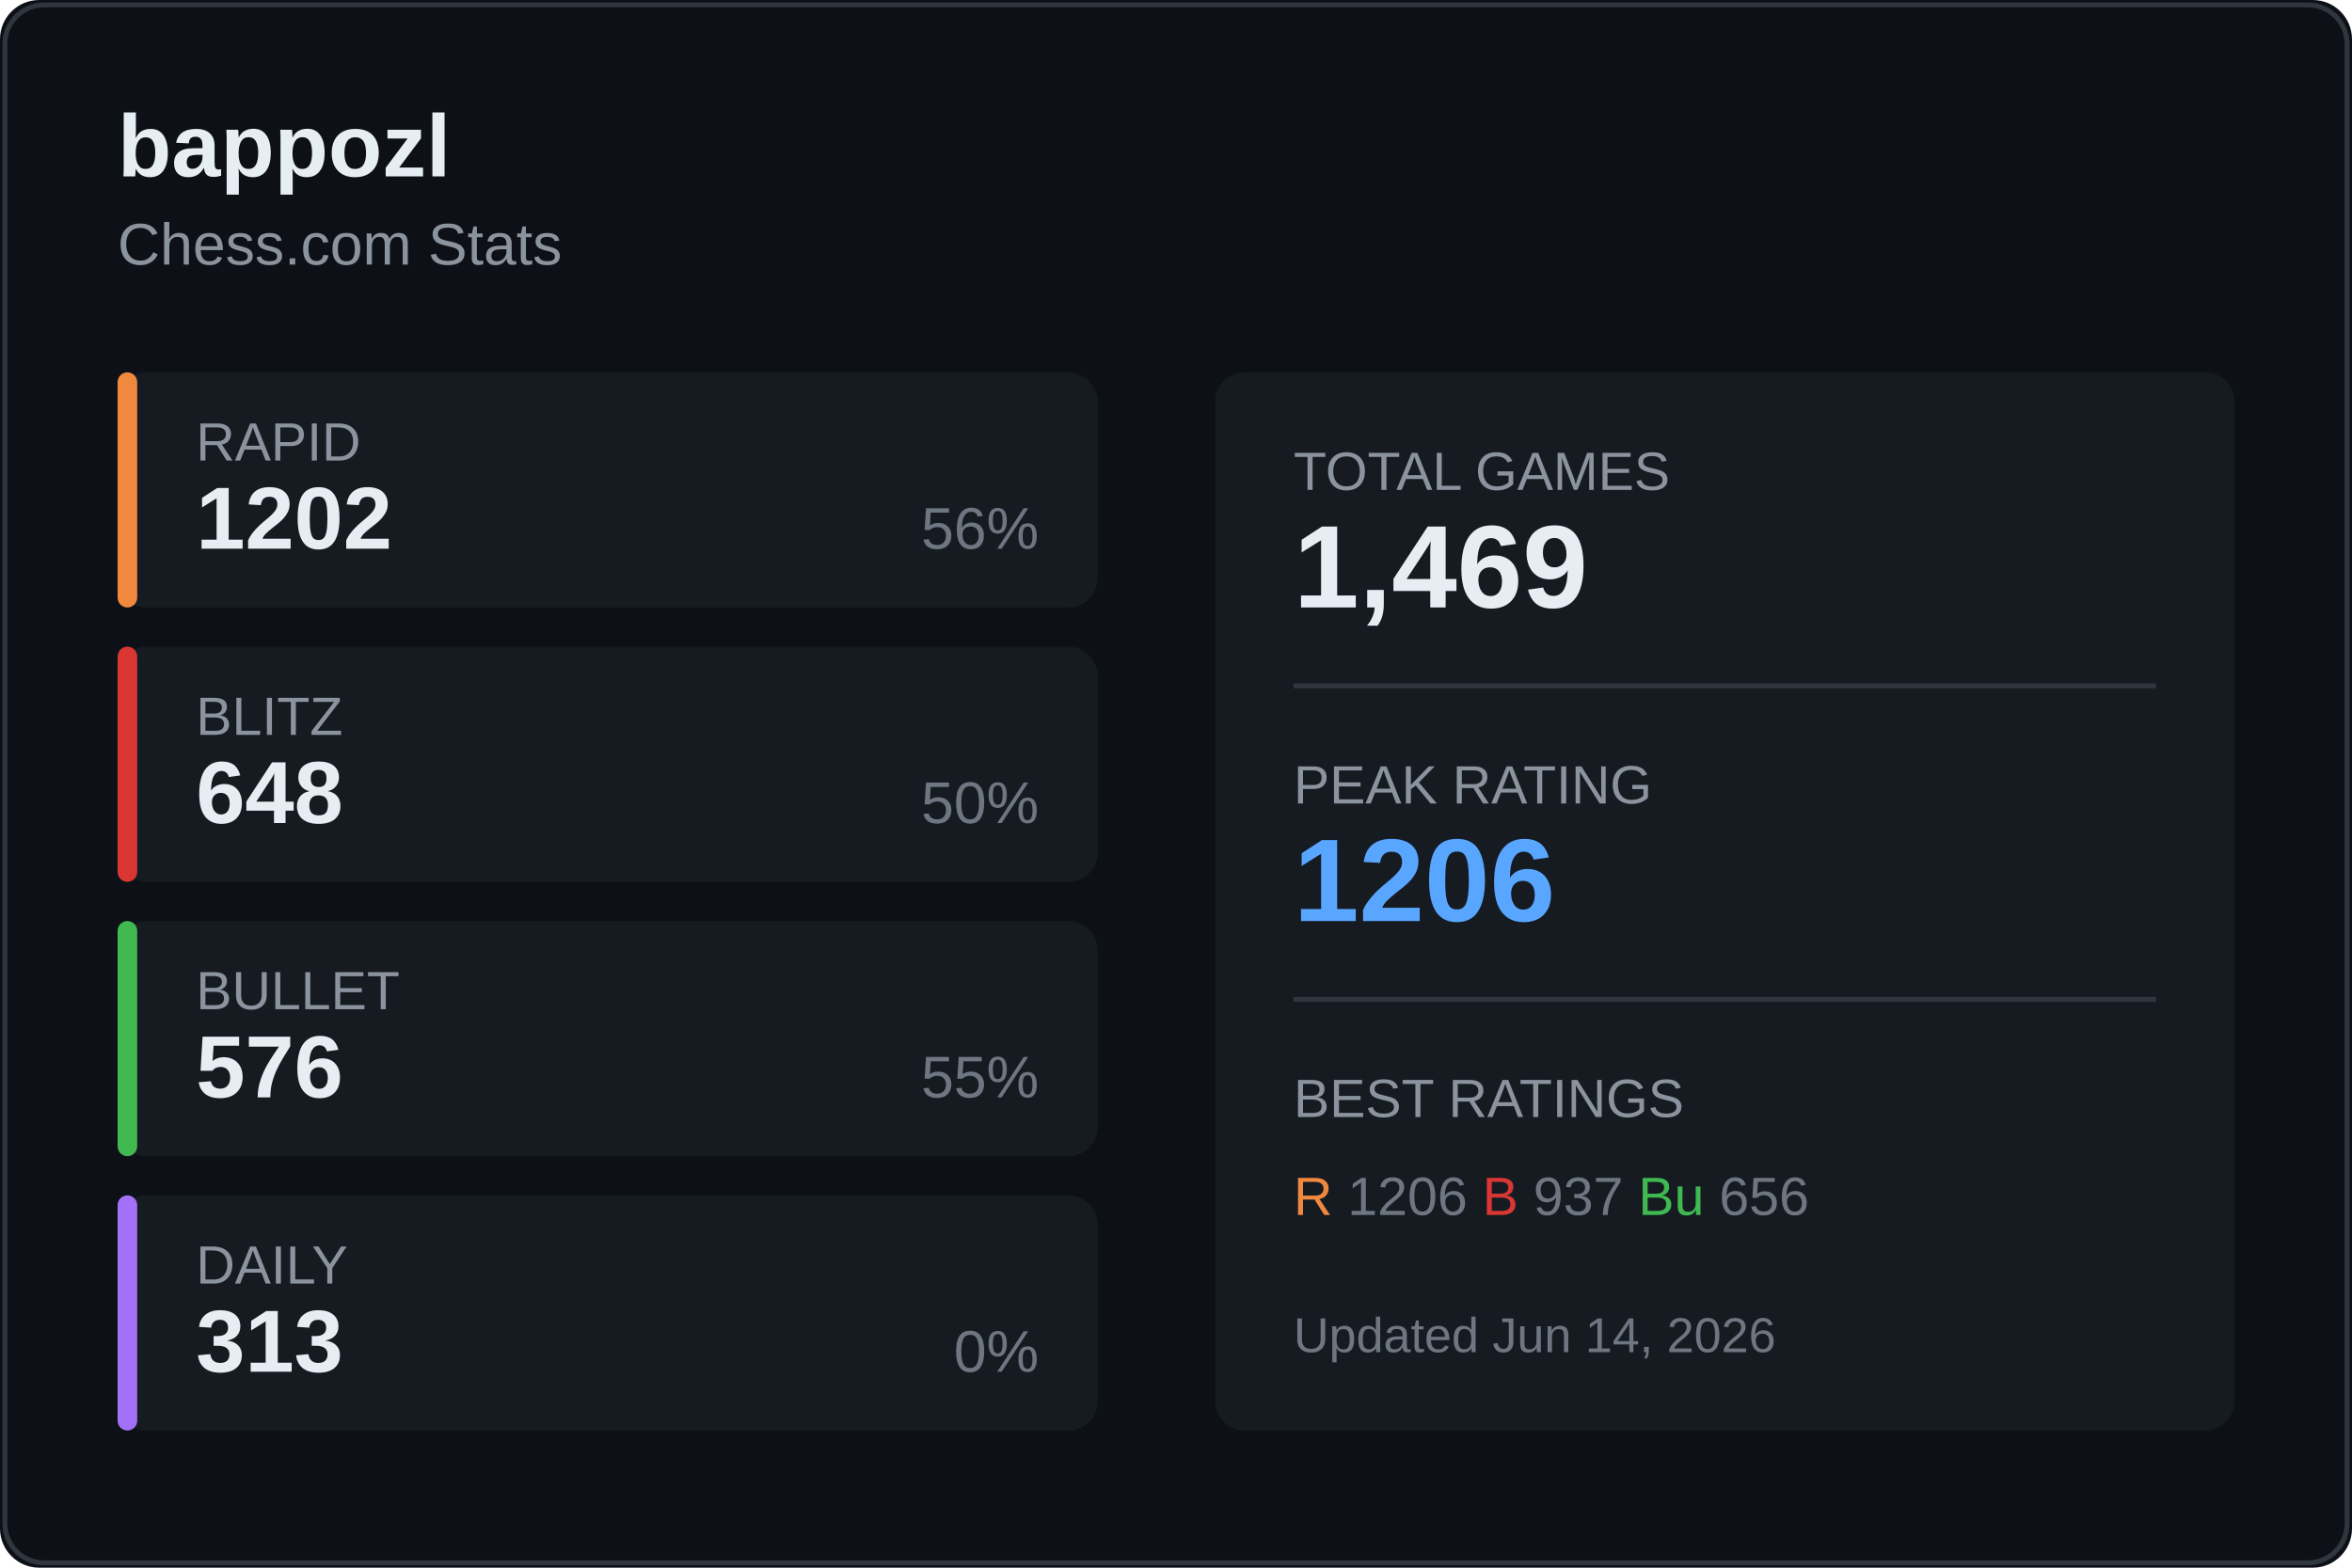
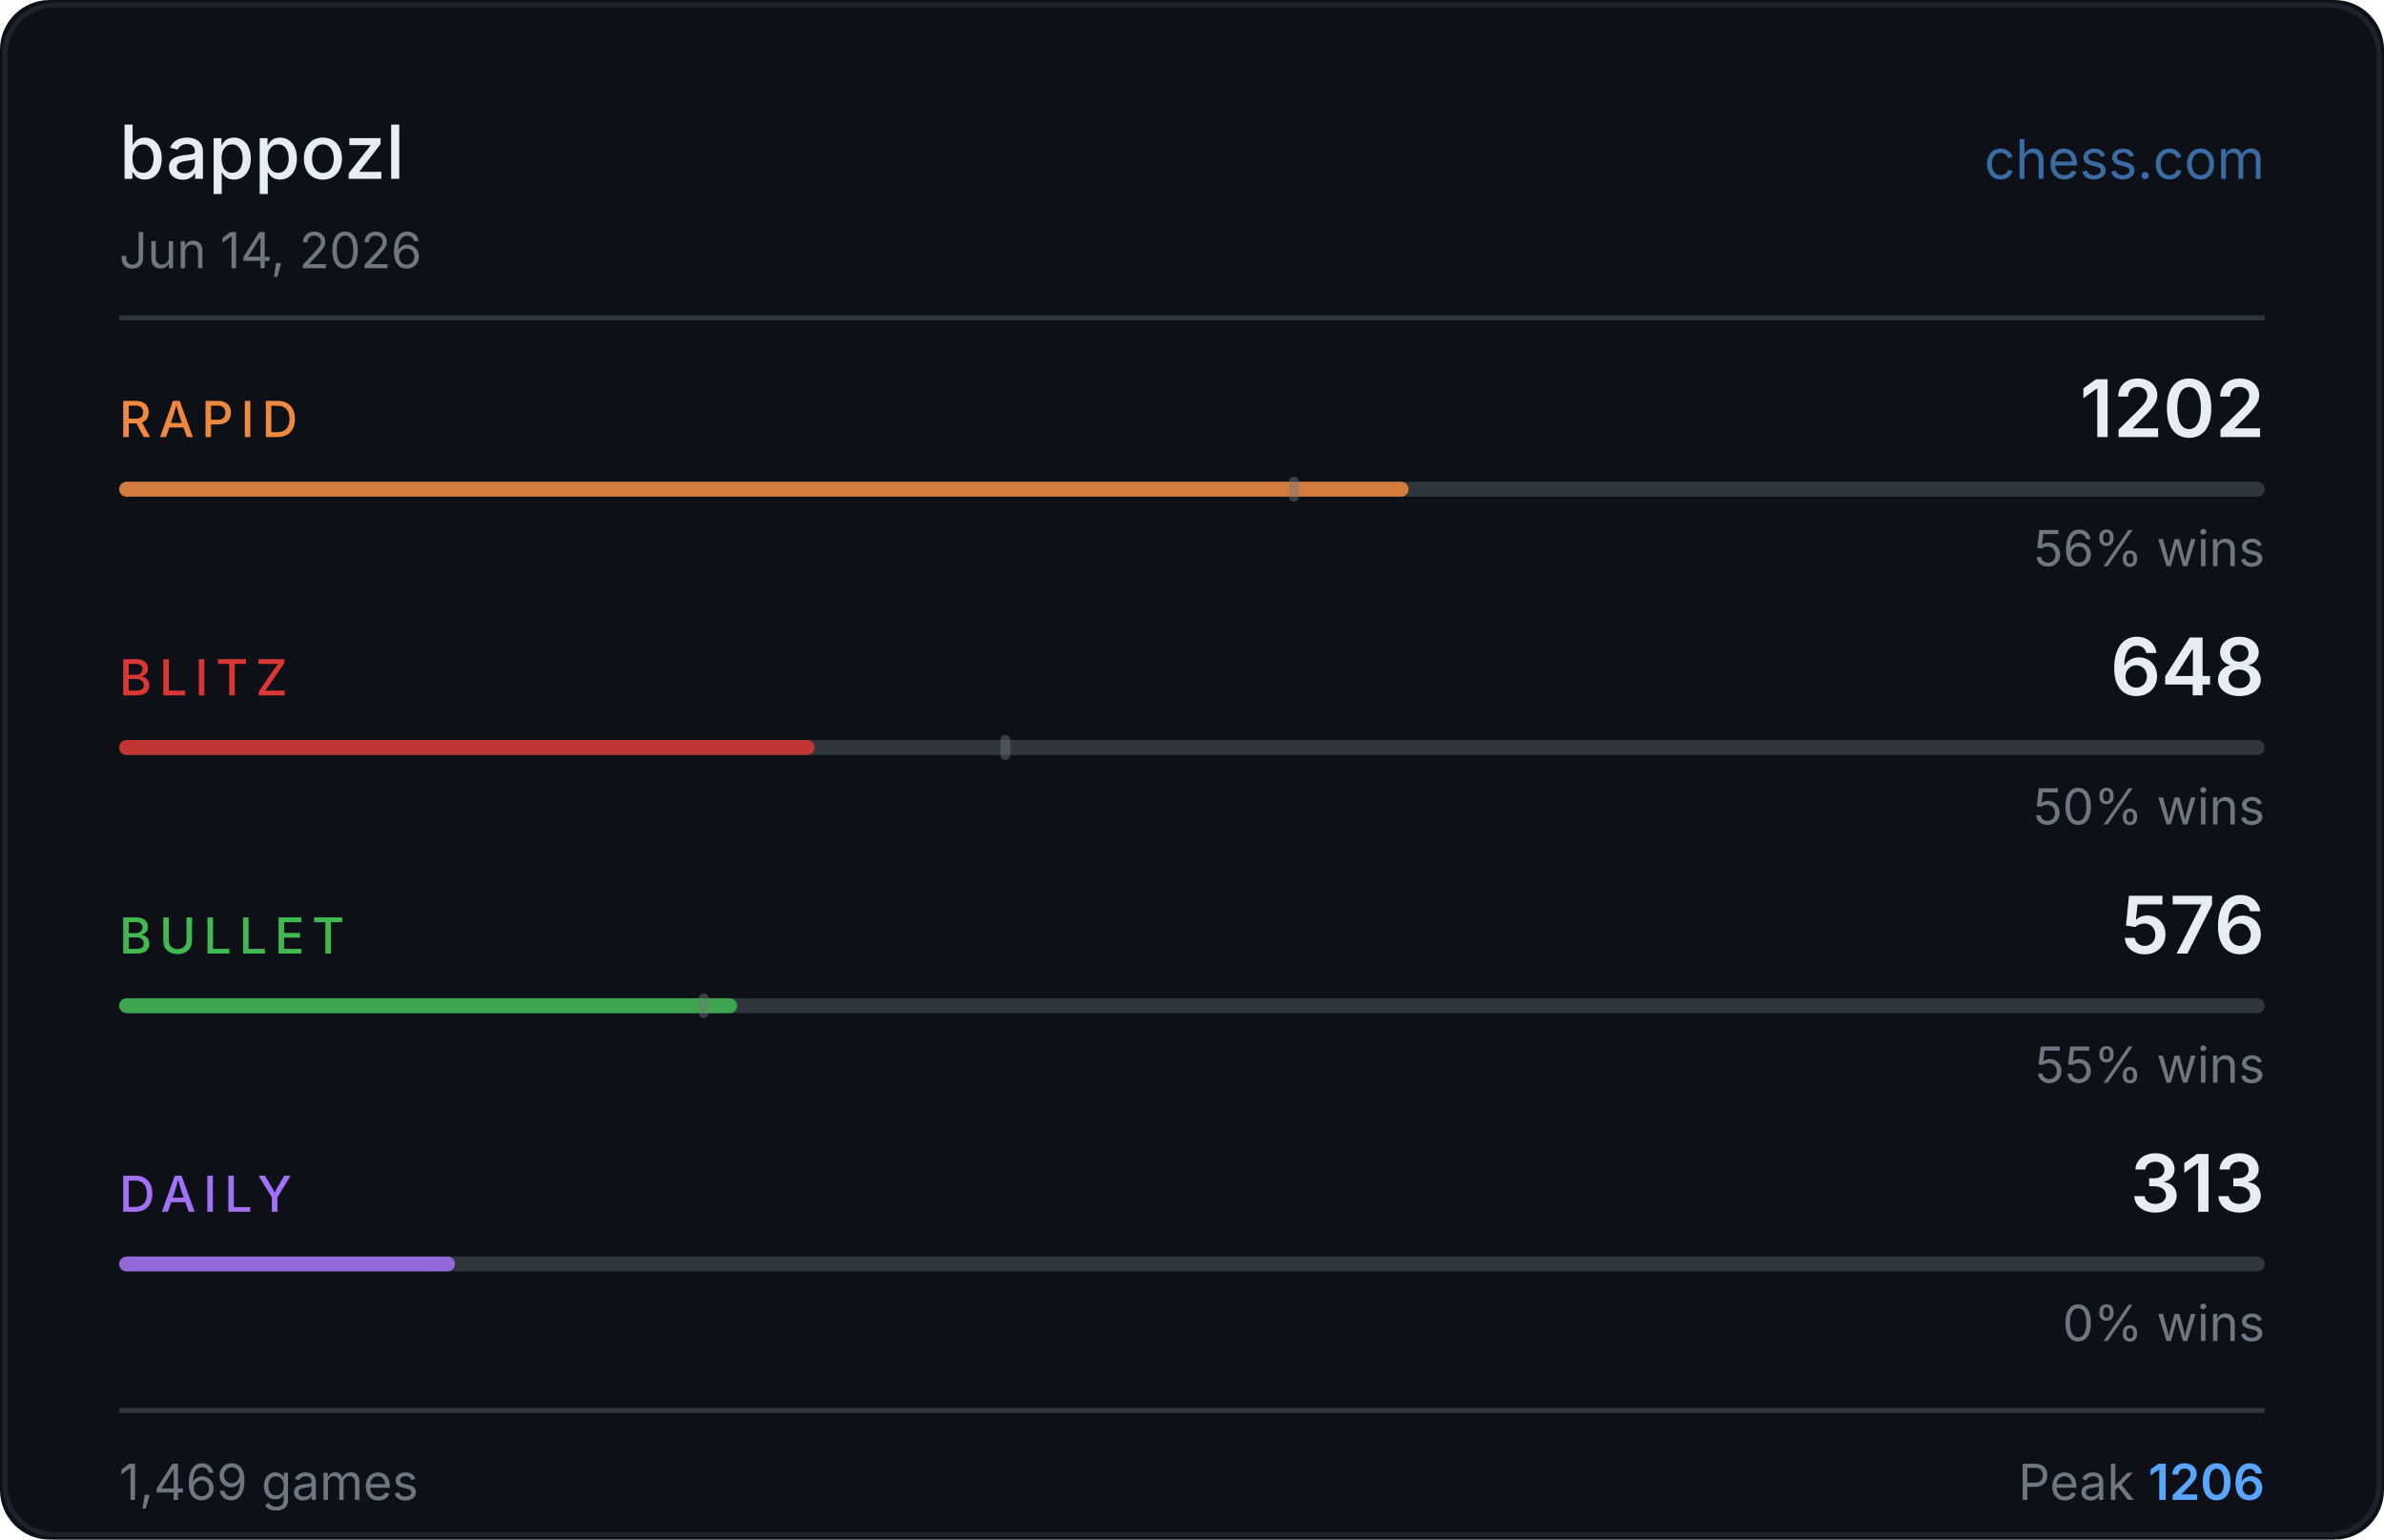
- <svg xmlns="http://www.w3.org/2000/svg" width="480" height="320">
-   <rect width="480" height="320" fill="#0d1117" rx="8" />
-   <rect x="1" y="1" width="478" height="318" fill="none" stroke="#30363d" rx="8" />
-   <text x="24" y="36" fill="#e6edf3" font-size="18" font-weight="600" font-family="Segoe UI, Arial, sans-serif">
-     bappozl
+ <svg xmlns="http://www.w3.org/2000/svg" width="480" height="310" viewBox="0 0 480 310">
+   <rect width="480" height="310" fill="#0d1117" rx="10" />
+   <rect x="1" y="1" width="478" height="308" fill="none" stroke="#30363d" rx="10" stroke-opacity="0.5" />
+   <text x="24" y="36" fill="#e6edf3" font-size="15" font-weight="500" font-family="-apple-system,BlinkMacSystemFont,'Segoe UI',sans-serif">bappozl</text>
+   <text x="456" y="36" fill="#58a6ff" font-size="11" font-family="-apple-system,BlinkMacSystemFont,'Segoe UI',sans-serif" text-anchor="end" opacity="0.6">chess.com</text>
+   <text x="24" y="54" fill="#6e7681" font-size="10" font-family="-apple-system,BlinkMacSystemFont,'Segoe UI',sans-serif">Jun 14, 2026</text>
+   <line x1="24" y1="64" x2="456" y2="64" stroke="#30363d" stroke-width="1" />
+   <text x="24" y="88" fill="#f0883e" font-size="10" font-weight="500" font-family="-apple-system,BlinkMacSystemFont,'Segoe UI',sans-serif" letter-spacing="1.5">RAPID</text>
+   <text x="456" y="88" fill="#e6edf3" font-size="16" font-weight="600" font-family="-apple-system,BlinkMacSystemFont,'Segoe UI',sans-serif" text-anchor="end">1202</text>
+   <rect x="24" y="97" width="432" height="3" rx="1.5" fill="#30363d" />
+   <rect x="24" y="97" width="259.6" height="3" rx="1.5" fill="#f0883e" opacity="0.85" />
+   <rect x="259.5" y="96" width="2" height="5" rx="1" fill="#6e7681" opacity="0.45" />
+   <text x="456" y="114" fill="#6e7681" font-size="10" font-family="-apple-system,BlinkMacSystemFont,'Segoe UI',sans-serif" text-anchor="end">56% wins</text>
+   <text x="24" y="140" fill="#da3633" font-size="10" font-weight="500" font-family="-apple-system,BlinkMacSystemFont,'Segoe UI',sans-serif" letter-spacing="1.5">BLITZ</text>
+   <text x="456" y="140" fill="#e6edf3" font-size="16" font-weight="600" font-family="-apple-system,BlinkMacSystemFont,'Segoe UI',sans-serif" text-anchor="end">648</text>
+   <rect x="24" y="149" width="432" height="3" rx="1.5" fill="#30363d" />
+   <rect x="24" y="149" width="140.0" height="3" rx="1.5" fill="#da3633" opacity="0.85" />
+   <rect x="201.4" y="148" width="2" height="5" rx="1" fill="#6e7681" opacity="0.45" />
+   <text x="456" y="166" fill="#6e7681" font-size="10" font-family="-apple-system,BlinkMacSystemFont,'Segoe UI',sans-serif" text-anchor="end">50% wins</text>
+   <text x="24" y="192" fill="#3fb950" font-size="10" font-weight="500" font-family="-apple-system,BlinkMacSystemFont,'Segoe UI',sans-serif" letter-spacing="1.5">BULLET</text>
+   <text x="456" y="192" fill="#e6edf3" font-size="16" font-weight="600" font-family="-apple-system,BlinkMacSystemFont,'Segoe UI',sans-serif" text-anchor="end">576</text>
+   <rect x="24" y="201" width="432" height="3" rx="1.5" fill="#30363d" />
+   <rect x="24" y="201" width="124.4" height="3" rx="1.5" fill="#3fb950" opacity="0.85" />
+   <rect x="140.7" y="200" width="2" height="5" rx="1" fill="#6e7681" opacity="0.45" />
+   <text x="456" y="218" fill="#6e7681" font-size="10" font-family="-apple-system,BlinkMacSystemFont,'Segoe UI',sans-serif" text-anchor="end">55% wins</text>
+   <text x="24" y="244" fill="#a371f7" font-size="10" font-weight="500" font-family="-apple-system,BlinkMacSystemFont,'Segoe UI',sans-serif" letter-spacing="1.5">DAILY</text>
+   <text x="456" y="244" fill="#e6edf3" font-size="16" font-weight="600" font-family="-apple-system,BlinkMacSystemFont,'Segoe UI',sans-serif" text-anchor="end">313</text>
+   <rect x="24" y="253" width="432" height="3" rx="1.5" fill="#30363d" />
+   <rect x="24" y="253" width="67.6" height="3" rx="1.5" fill="#a371f7" opacity="0.85" />
+   <text x="456" y="270" fill="#6e7681" font-size="10" font-family="-apple-system,BlinkMacSystemFont,'Segoe UI',sans-serif" text-anchor="end">0% wins</text>
+   <line x1="24" y1="284" x2="456" y2="284" stroke="#30363d" stroke-width="1" />
+   <text x="24" y="302" fill="#6e7681" font-size="10" font-family="-apple-system,BlinkMacSystemFont,'Segoe UI',sans-serif">1,469 games</text>
+   <text x="456" y="302" fill="#6e7681" font-size="10" font-family="-apple-system,BlinkMacSystemFont,'Segoe UI',sans-serif" text-anchor="end">Peak <tspan fill="#58a6ff" font-weight="600">1206</tspan>
  </text>
-   <text x="24" y="54" fill="#8b949e" font-size="12" font-family="Segoe UI, Arial, sans-serif">
-     Chess.com Stats
-   </text>
-   <g transform="translate(24, 76)">
-     <rect width="200" height="48" fill="#161b22" rx="6" />
-     <rect width="4" height="48" fill="#f0883e" rx="2" />
-     <text x="16" y="18" fill="#8b949e" font-size="11" font-family="Segoe UI, Arial, sans-serif">RAPID</text>
-     <text x="16" y="36" fill="#e6edf3" font-size="18" font-weight="600" font-family="Segoe UI, Arial, sans-serif">1202</text>
-     <text x="188" y="36" fill="#6e7681" font-size="12" font-family="Segoe UI, Arial, sans-serif" text-anchor="end">56%</text>
-   </g>
-   <g transform="translate(24, 132)">
-     <rect width="200" height="48" fill="#161b22" rx="6" />
-     <rect width="4" height="48" fill="#da3633" rx="2" />
-     <text x="16" y="18" fill="#8b949e" font-size="11" font-family="Segoe UI, Arial, sans-serif">BLITZ</text>
-     <text x="16" y="36" fill="#e6edf3" font-size="18" font-weight="600" font-family="Segoe UI, Arial, sans-serif">648</text>
-     <text x="188" y="36" fill="#6e7681" font-size="12" font-family="Segoe UI, Arial, sans-serif" text-anchor="end">50%</text>
-   </g>
-   <g transform="translate(24, 188)">
-     <rect width="200" height="48" fill="#161b22" rx="6" />
-     <rect width="4" height="48" fill="#3fb950" rx="2" />
-     <text x="16" y="18" fill="#8b949e" font-size="11" font-family="Segoe UI, Arial, sans-serif">BULLET</text>
-     <text x="16" y="36" fill="#e6edf3" font-size="18" font-weight="600" font-family="Segoe UI, Arial, sans-serif">576</text>
-     <text x="188" y="36" fill="#6e7681" font-size="12" font-family="Segoe UI, Arial, sans-serif" text-anchor="end">55%</text>
-   </g>
-   <g transform="translate(24, 244)">
-     <rect width="200" height="48" fill="#161b22" rx="6" />
-     <rect width="4" height="48" fill="#a371f7" rx="2" />
-     <text x="16" y="18" fill="#8b949e" font-size="11" font-family="Segoe UI, Arial, sans-serif">DAILY</text>
-     <text x="16" y="36" fill="#e6edf3" font-size="18" font-weight="600" font-family="Segoe UI, Arial, sans-serif">313</text>
-     <text x="188" y="36" fill="#6e7681" font-size="12" font-family="Segoe UI, Arial, sans-serif" text-anchor="end">0%</text>
-   </g>
-   <g transform="translate(248, 76)">
-     <rect width="208" height="216" fill="#161b22" rx="6" />
-     <text x="16" y="24" fill="#8b949e" font-size="11" font-family="Segoe UI, Arial, sans-serif">TOTAL GAMES</text>
-     <text x="16" y="48" fill="#e6edf3" font-size="24" font-weight="600" font-family="Segoe UI, Arial, sans-serif">1,469</text>
-     <line x1="16" y1="64" x2="192" y2="64" stroke="#30363d" />
-     <text x="16" y="88" fill="#8b949e" font-size="11" font-family="Segoe UI, Arial, sans-serif">PEAK RATING</text>
-     <text x="16" y="112" fill="#58a6ff" font-size="24" font-weight="600" font-family="Segoe UI, Arial, sans-serif">1206</text>
-     <line x1="16" y1="128" x2="192" y2="128" stroke="#30363d" />
-     <text x="16" y="152" fill="#8b949e" font-size="11" font-family="Segoe UI, Arial, sans-serif">BEST RATINGS</text>
-     <text x="16" y="172" fill="#6e7681" font-size="11" font-family="Segoe UI, Arial, sans-serif">
-       <tspan fill="#f0883e">R</tspan> 1206
-       <tspan fill="#da3633">B</tspan> 937
-       <tspan fill="#3fb950">Bu</tspan> 656
-     </text>
-     <text x="16" y="200" fill="#6e7681" font-size="10" font-family="Segoe UI, Arial, sans-serif">
-       Updated Jun 14, 2026
-     </text>
-   </g>
</svg>
